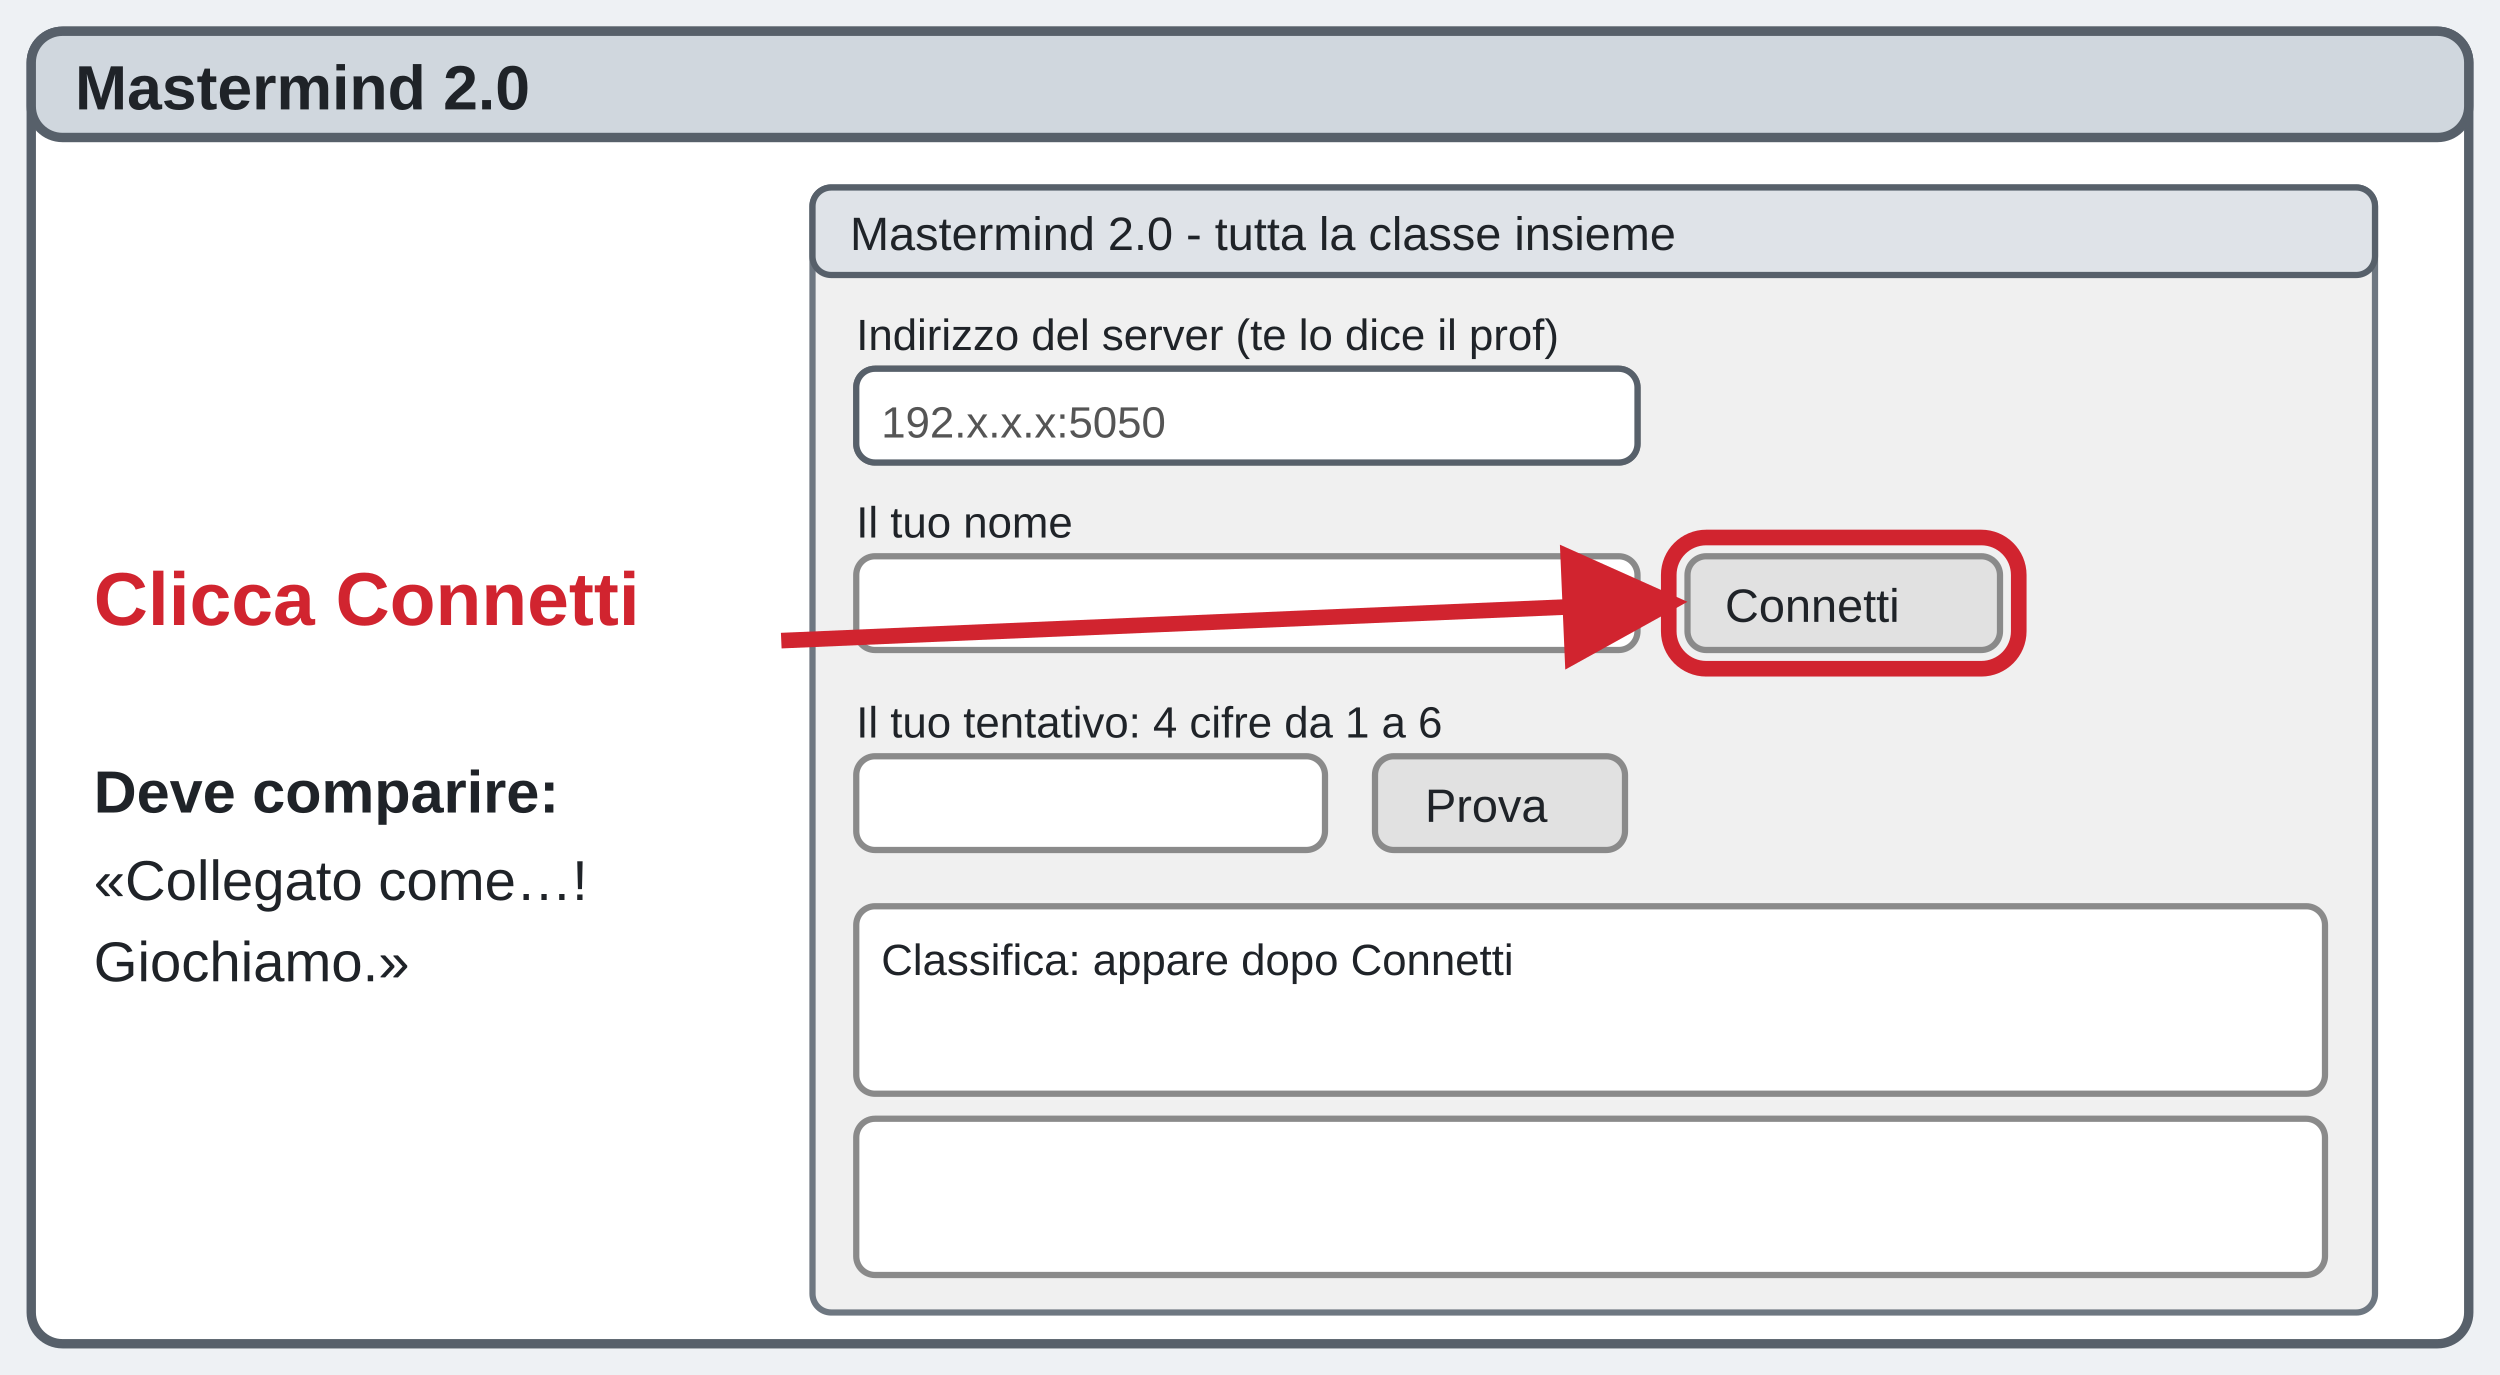
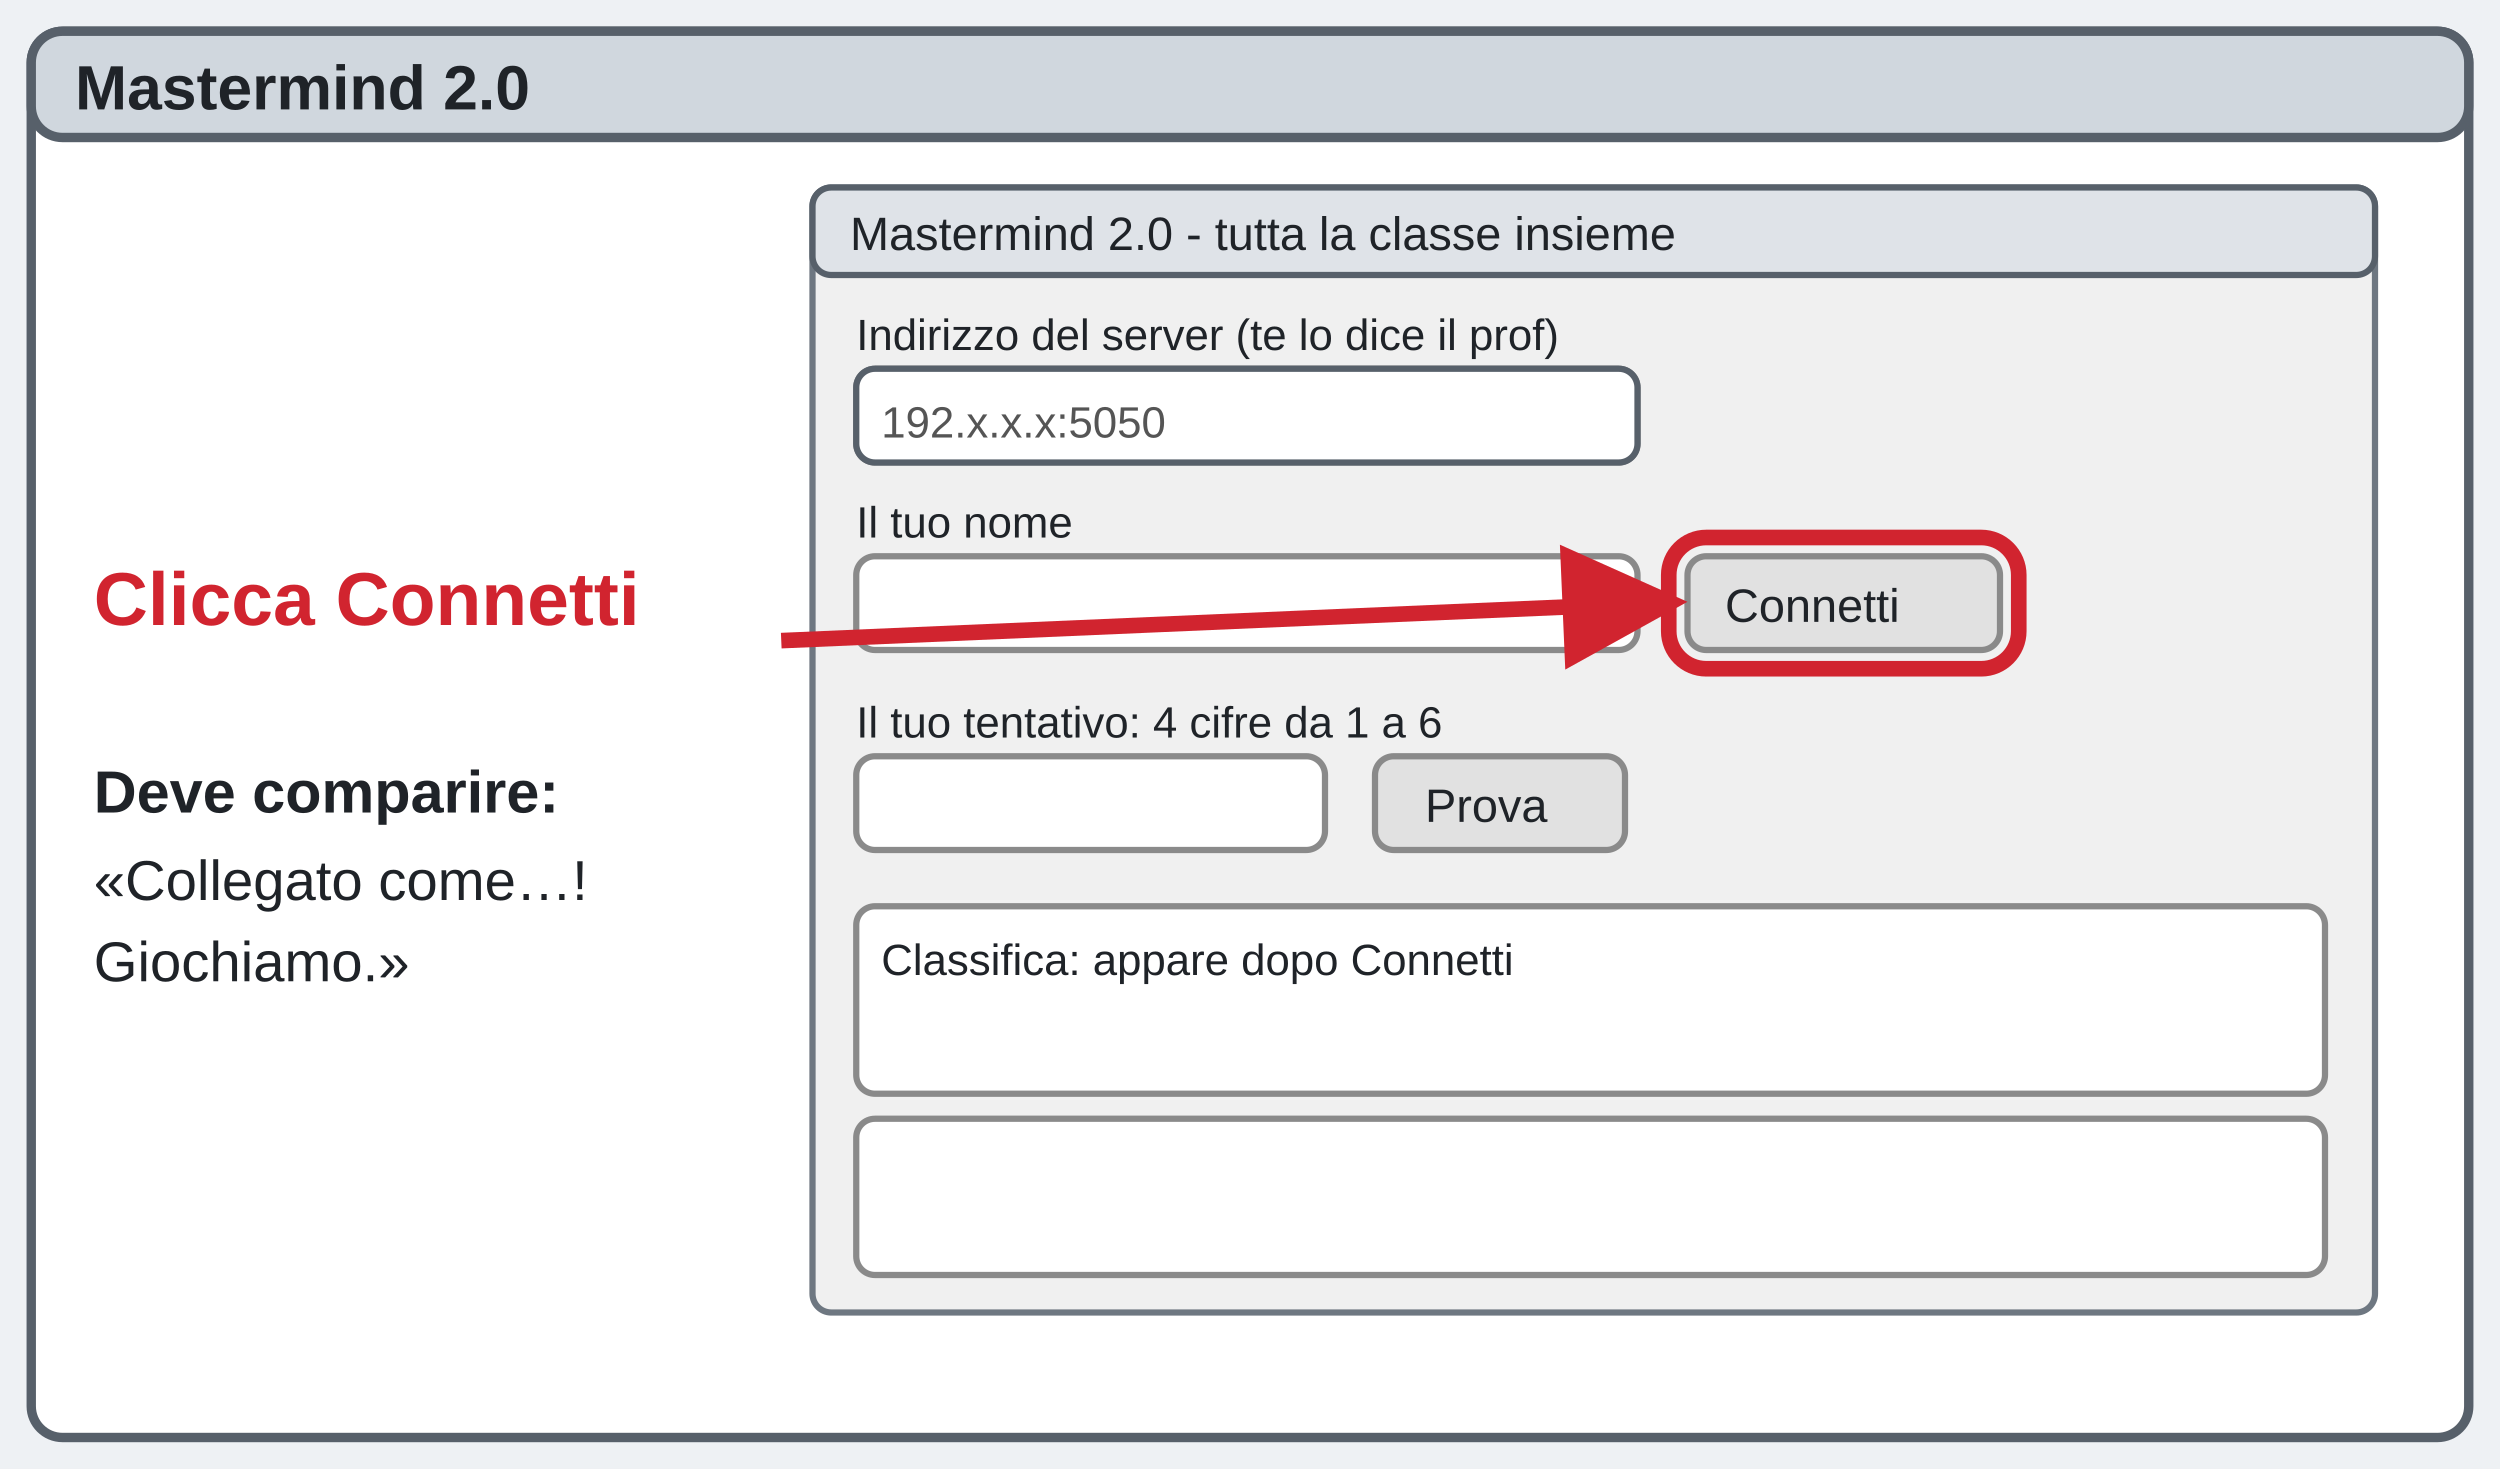
- <svg xmlns="http://www.w3.org/2000/svg" viewBox="0 0 800 440" role="img" aria-label="Mastermind 2.0">
+ <svg xmlns="http://www.w3.org/2000/svg" viewBox="0 0 800 470" role="img" aria-label="Mastermind 2.0">
  <defs>
    <marker id="ar" markerWidth="8" markerHeight="8" refX="6" refY="4" orient="auto">
      <path d="M0,0 L8,4 L0,8 z" fill="#d1242f" />
    </marker>
  </defs>
-   <rect width="800" height="440" fill="#eef1f4" />
-   <rect x="10" y="10" width="780" height="420" rx="10" fill="#fff" stroke="#57606a" stroke-width="3" />
+   <rect width="800" height="470" fill="#eef1f4" />
+   <rect x="10" y="10" width="780" height="450" rx="10" fill="#fff" stroke="#57606a" stroke-width="3" />
  <rect x="10" y="10" width="780" height="34" rx="10" fill="#d0d7de" stroke="#57606a" stroke-width="3" />
  <text x="24" y="35" font-size="20" fill="#1f2328" font-weight="bold" text-anchor="start" font-family="Arial,Helvetica,sans-serif">Mastermind 2.0</text>
  <rect x="260" y="60" width="500" height="360" rx="6" fill="#f0f0f0" stroke="#6e7781" stroke-width="2" />
  <rect x="260" y="60" width="500" height="28" rx="6" fill="#dfe3e8" stroke="#57606a" stroke-width="2" />
  <text x="272" y="80" font-size="15" fill="#1f2328" font-weight="normal" text-anchor="start" font-family="Arial,Helvetica,sans-serif">Mastermind 2.0 - tutta la classe insieme</text>
  <text x="274" y="112" font-size="14" fill="#1f2328" font-weight="normal" text-anchor="start" font-family="Arial,Helvetica,sans-serif">Indirizzo del server (te lo dice il prof)</text>
  <rect x="274" y="118" width="250" height="30" rx="6" fill="#fff" stroke="#8a8a8a" stroke-width="2" />
  <text x="282" y="140" font-size="16" fill="#1f2328" font-weight="normal" text-anchor="start" font-family="Arial,Helvetica,sans-serif" />
  <text x="274" y="172" font-size="14" fill="#1f2328" font-weight="normal" text-anchor="start" font-family="Arial,Helvetica,sans-serif">Il tuo nome</text>
  <rect x="274" y="178" width="250" height="30" rx="6" fill="#fff" stroke="#8a8a8a" stroke-width="2" />
  <rect x="540" y="178" width="100" height="30" rx="6" fill="#e1e1e1" stroke="#8a8a8a" stroke-width="2" />
  <text x="552" y="199" font-size="15" fill="#1f2328" font-weight="normal" text-anchor="start" font-family="Arial,Helvetica,sans-serif">Connetti</text>
  <text x="274" y="236" font-size="14" fill="#1f2328" font-weight="normal" text-anchor="start" font-family="Arial,Helvetica,sans-serif">Il tuo tentativo: 4 cifre da 1 a 6</text>
  <rect x="274" y="242" width="150" height="30" rx="6" fill="#fff" stroke="#8a8a8a" stroke-width="2" />
  <rect x="440" y="242" width="80" height="30" rx="6" fill="#e1e1e1" stroke="#8a8a8a" stroke-width="2" />
  <text x="456" y="263" font-size="15" fill="#1f2328" font-weight="normal" text-anchor="start" font-family="Arial,Helvetica,sans-serif">Prova</text>
  <rect x="274" y="290" width="470" height="60" rx="6" fill="#fff" stroke="#8a8a8a" stroke-width="2" />
  <text x="282" y="312" font-size="14" fill="#1f2328" font-weight="normal" text-anchor="start" font-family="Arial,Helvetica,sans-serif">Classifica: appare dopo Connetti</text>
  <rect x="274" y="358" width="470" height="50" rx="6" fill="#fff" stroke="#8a8a8a" stroke-width="2" />
  <rect x="534" y="172" width="112" height="42" rx="12" fill="none" stroke="#d1242f" stroke-width="5" />
  <rect x="274" y="118" width="250" height="30" rx="6" fill="#fff" stroke="#57606a" stroke-width="2" />
  <text x="282" y="140" font-size="14" fill="#555" font-weight="normal" text-anchor="start" font-family="Arial,Helvetica,sans-serif">192.x.x.x:5050</text>
  <text x="274" y="424" font-size="10" fill="#1f2328" font-weight="normal" text-anchor="start" font-family="Arial,Helvetica,sans-serif" />
  <text x="30" y="200" font-size="24" fill="#d1242f" font-weight="bold" text-anchor="start" font-family="Arial,Helvetica,sans-serif">Clicca Connetti</text>
  <line x1="250" y1="205" x2="530" y2="193" stroke="#d1242f" stroke-width="5" marker-end="url(#ar)" />
  <text x="30" y="260" font-size="19" fill="#1f2328" font-weight="bold" text-anchor="start" font-family="Arial,Helvetica,sans-serif">Deve comparire:</text>
  <text x="30" y="288" font-size="18" fill="#1f2328" font-weight="normal" text-anchor="start" font-family="Arial,Helvetica,sans-serif">«Collegato come…!</text>
  <text x="30" y="314" font-size="18" fill="#1f2328" font-weight="normal" text-anchor="start" font-family="Arial,Helvetica,sans-serif">Giochiamo.»</text>
</svg>
